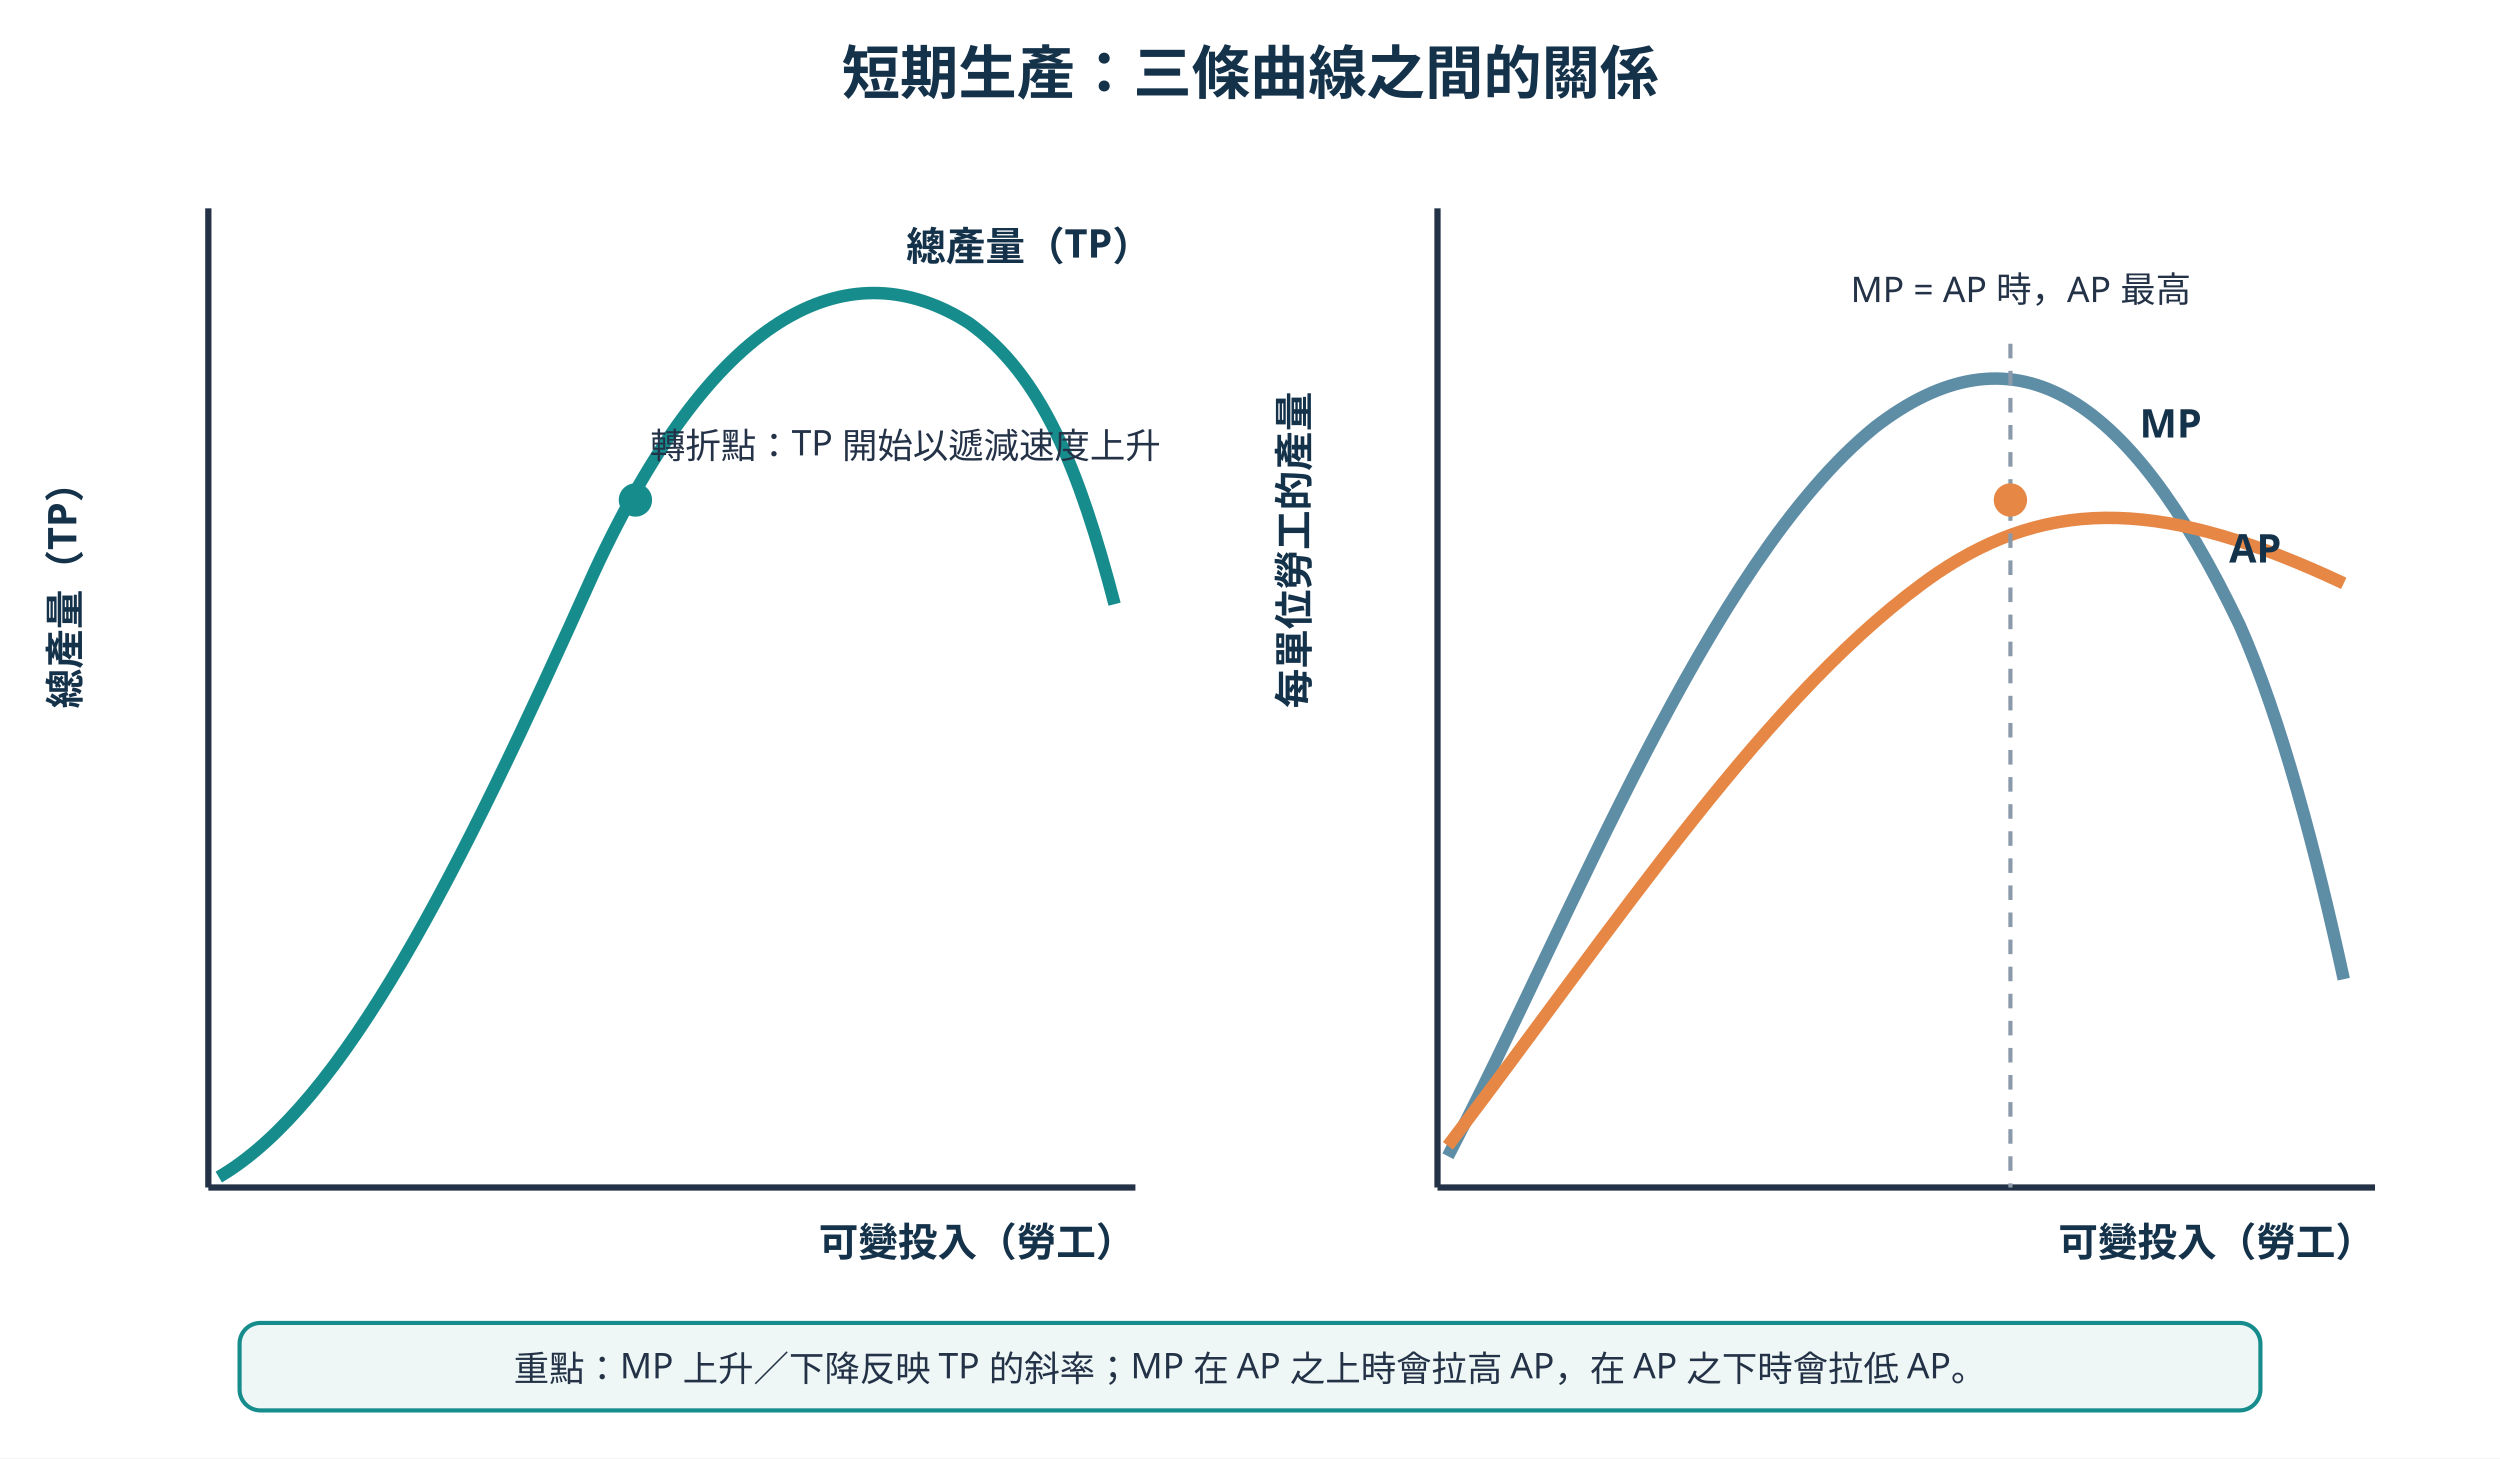
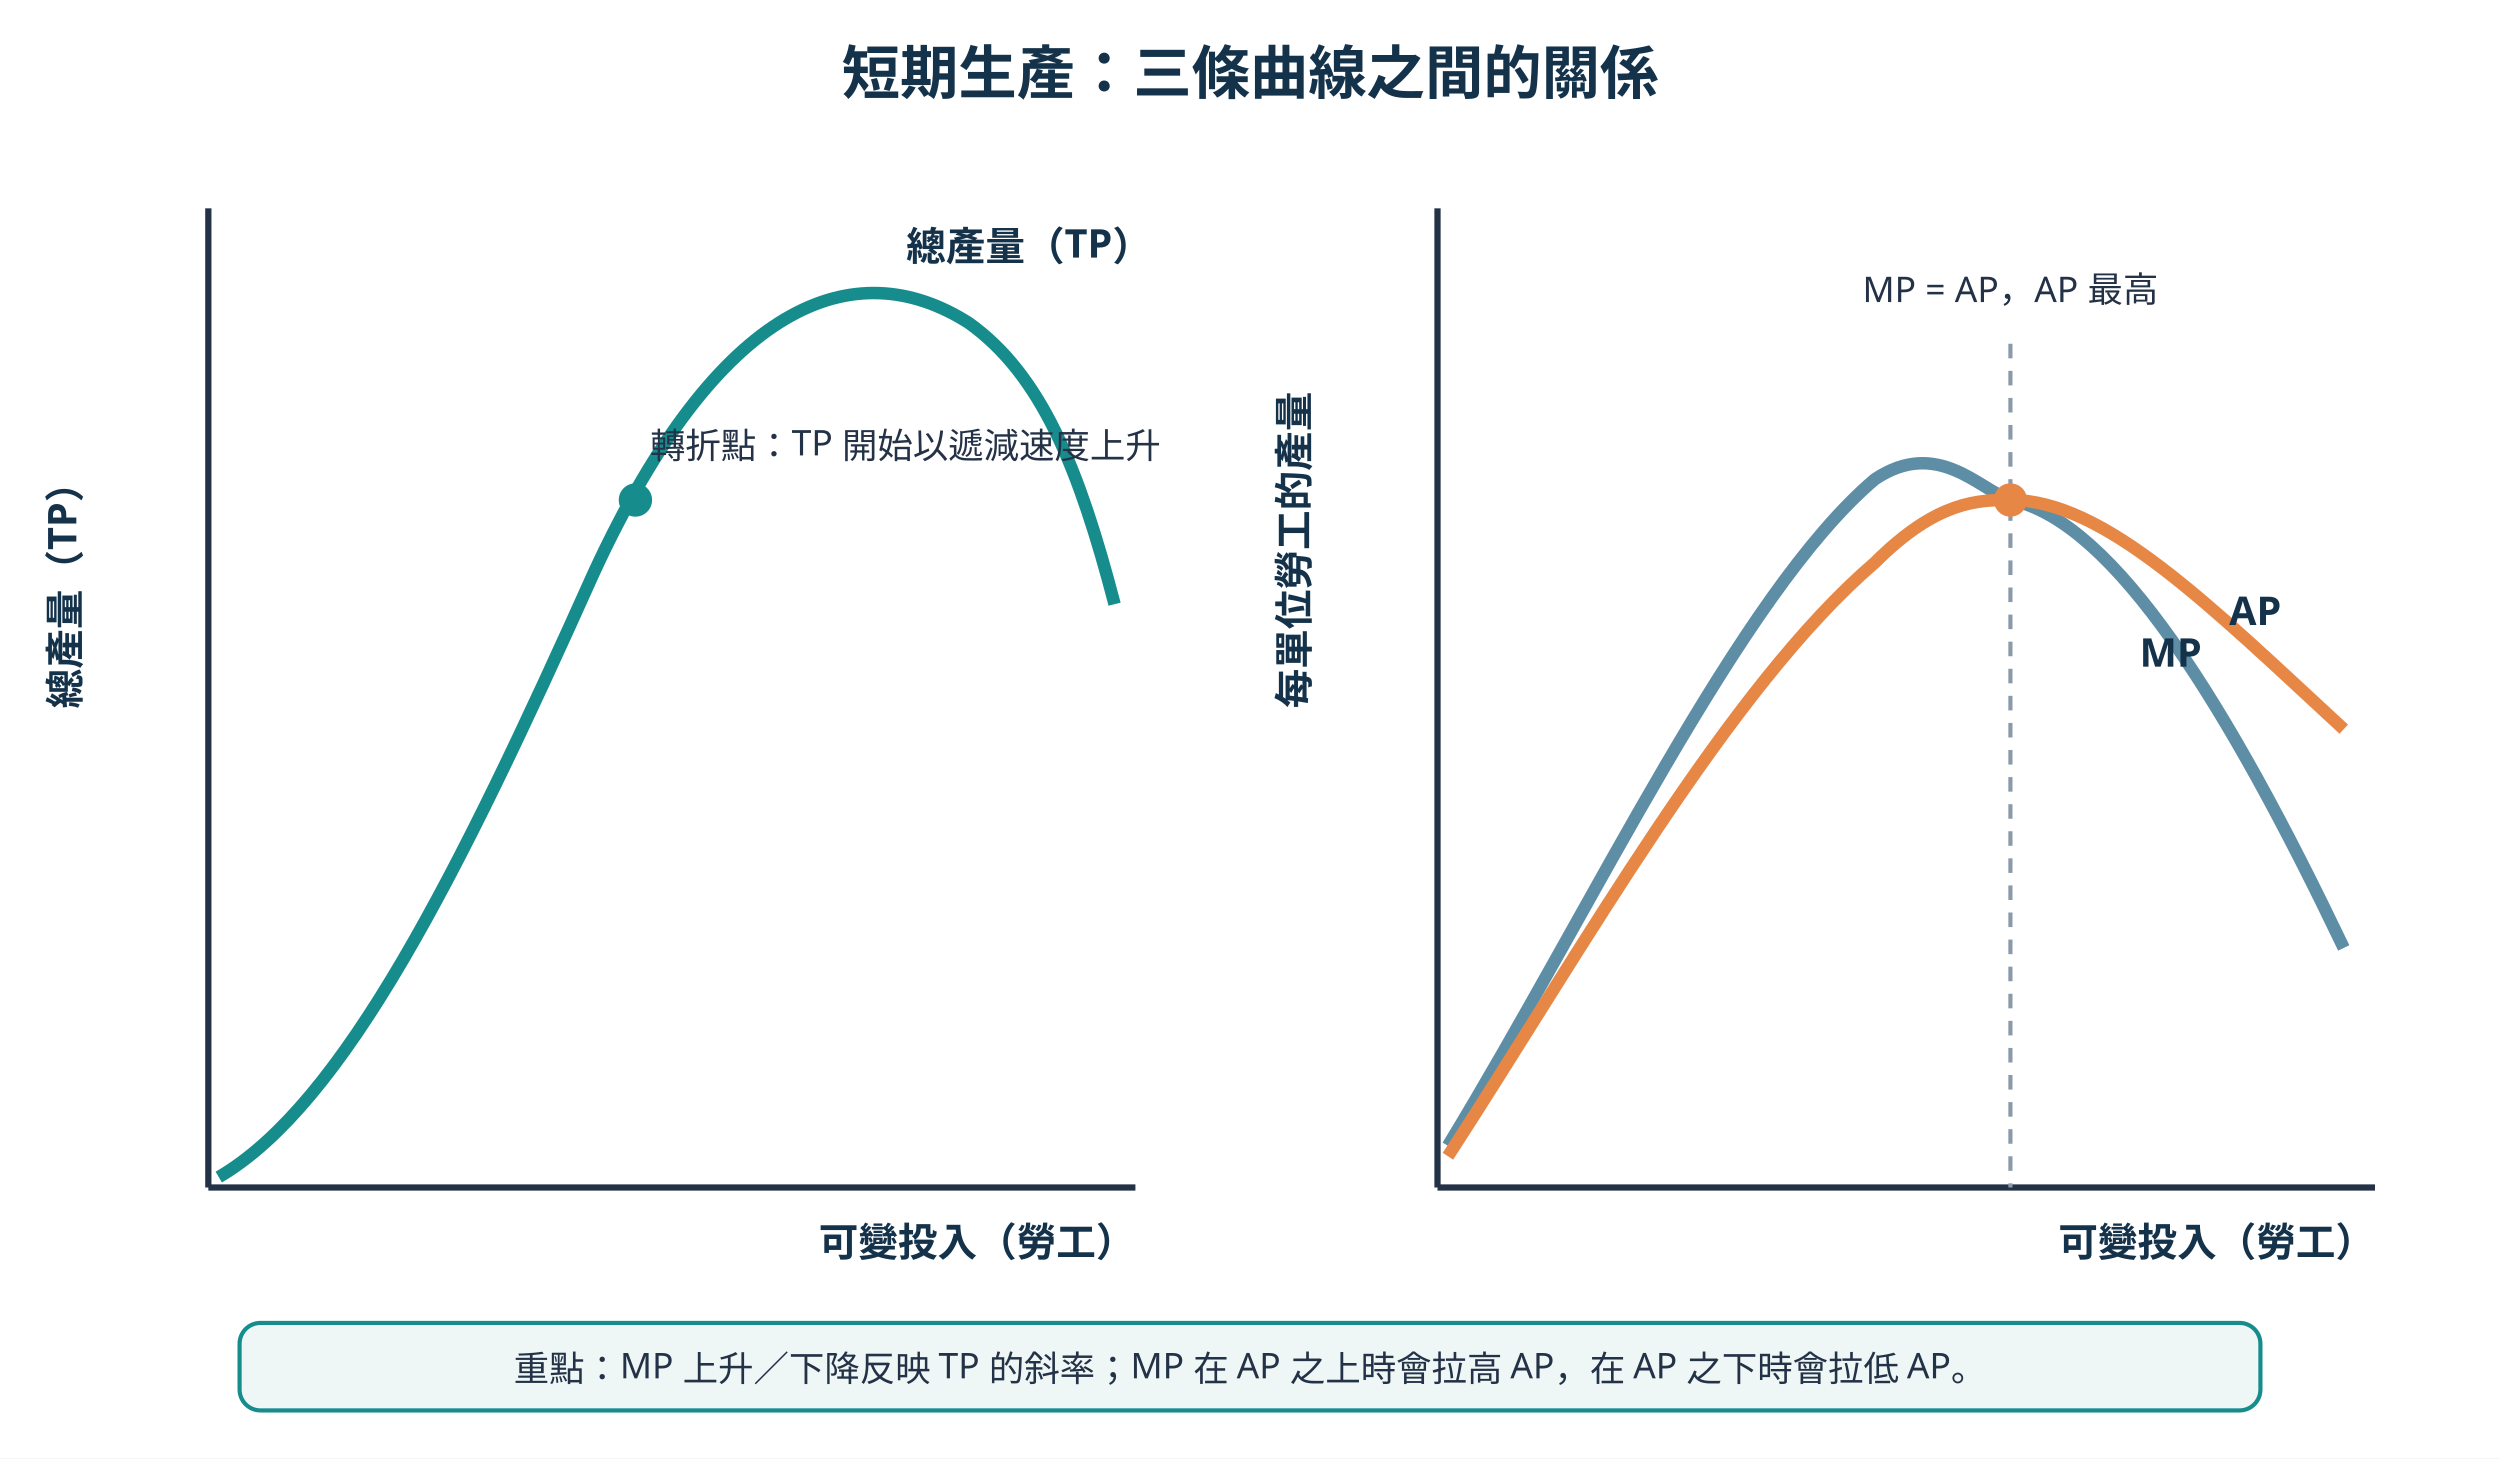
<svg xmlns="http://www.w3.org/2000/svg" width="1200" height="700" viewBox="0 0 1200 700" role="img" aria-labelledby="title description">
  <style>
    .heading { fill:#15324b; font:bold 28px 'Microsoft JhengHei',sans-serif; }
    .label { fill:#15324b; font:bold 19px 'Microsoft JhengHei',sans-serif; }
    .detail { fill:#243247; font:17px 'Microsoft JhengHei',sans-serif; }
  </style>
  <rect width="1200" height="700" fill="#fff" />
  <text x="600" y="45" text-anchor="middle" class="heading">短期生產：三條曲線之間的關係</text>
  <line x1="100" y1="570" x2="545" y2="570" stroke="#243247" stroke-width="3" />
  <line x1="100" y1="570" x2="100" y2="100" stroke="#243247" stroke-width="3" />
  <text x="545" y="603" text-anchor="end" class="label">可變投入（勞工）</text>
  <text x="38" y="340" transform="rotate(-90 38 340)" class="label">總產量（TP）</text>
  <path d="M105 565 C165 530 220 420 285 275 C345 145 410 120 465 155 C500 180 518 225 535 290" fill="none" stroke="#168c8c" stroke-width="6" />
  <circle cx="305" cy="240" r="8" fill="#168c8c" />
  <text x="312" y="220" class="detail">轉折點：TP 開始以遞減速度上升</text>
  <text x="435" y="125" class="label">總產量（TP）</text>
  <line x1="690" y1="570" x2="1140" y2="570" stroke="#243247" stroke-width="3" />
  <line x1="690" y1="570" x2="690" y2="100" stroke="#243247" stroke-width="3" />
  <text x="1140" y="603" text-anchor="end" class="label">可變投入（勞工）</text>
  <text x="628" y="340" transform="rotate(-90 628 340)" class="label">每單位勞工的產量</text>
-   <path d="M695 555 C755 440 820 270 900 205 C965 155 1020 185 1075 300 C1095 345 1112 410 1125 470" fill="none" stroke="#5e8da6" stroke-width="6" />
-   <path d="M695 550 C775 445 850 330 930 275 C985 238 1040 240 1125 280" fill="none" stroke="#e68745" stroke-width="6" />
+   <path d="M695 550 C765 435 835 285 900 230 C930 210 950 235 965 240 C1015 250 1070 340 1125 455" fill="none" stroke="#5e8da6" stroke-width="6" />
+   <path d="M695 555 C760 455 830 330 900 270 C930 240 950 240 965 240 C1010 240 1060 290 1125 350" fill="none" stroke="#e68745" stroke-width="6" />
  <line x1="965" y1="165" x2="965" y2="570" stroke="#8b9aaa" stroke-width="2" stroke-dasharray="7 6" />
  <circle cx="965" cy="240" r="8" fill="#e68745" />
-   <text x="1027" y="210" class="label" fill="#5e8da6">MP</text>
-   <text x="1070" y="270" class="label" fill="#e68745">AP</text>
-   <text x="970" y="145" text-anchor="middle" class="detail">MP = AP 時，AP 最高</text>
+   <text x="1027" y="320" class="label" fill="#5e8da6">MP</text>
+   <text x="1070" y="300" class="label" fill="#e68745">AP</text>
+   <text x="965" y="145" text-anchor="middle" class="detail">MP = AP，AP 最高</text>
  <rect x="115" y="635" width="970" height="42" rx="10" fill="#eef7f6" stroke="#168c8c" stroke-width="2" />
  <text x="600" y="663" text-anchor="middle" class="detail">重點：MP 上升／下降反映 TP 的斜率；MP 在 AP 之上時會拉高 AP，在 AP 之下時會拉低 AP。</text>
</svg>
